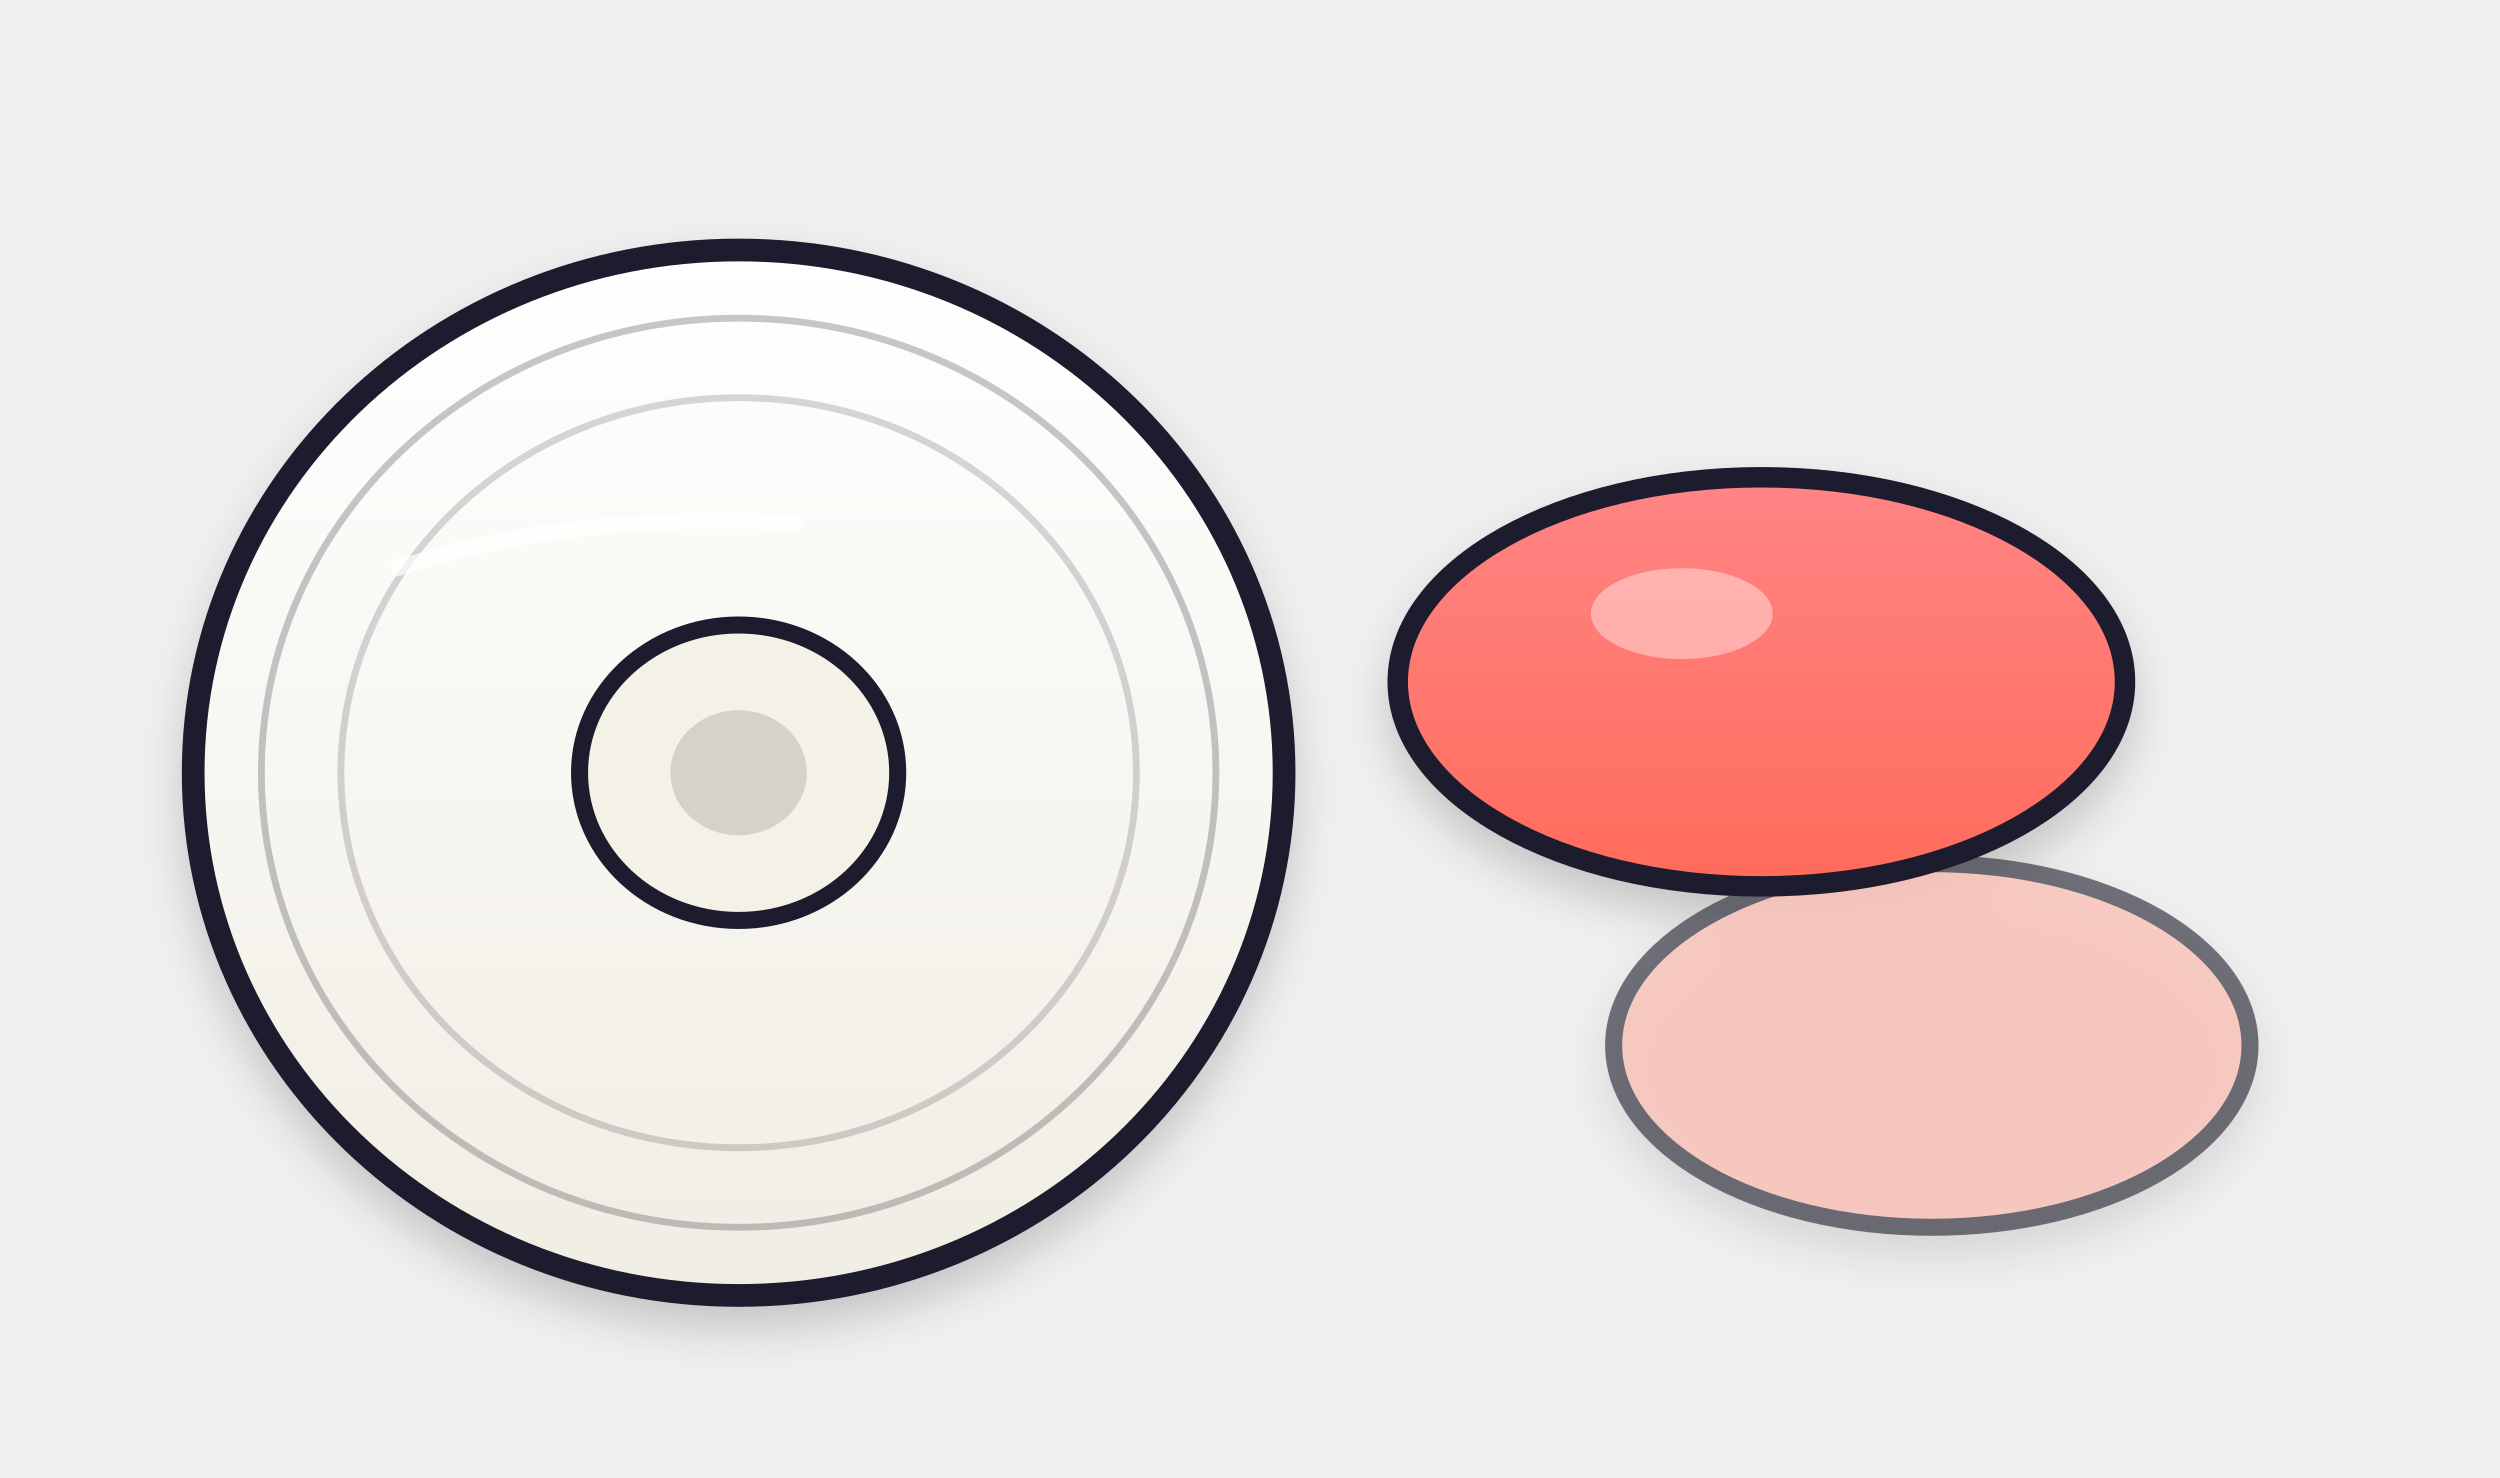
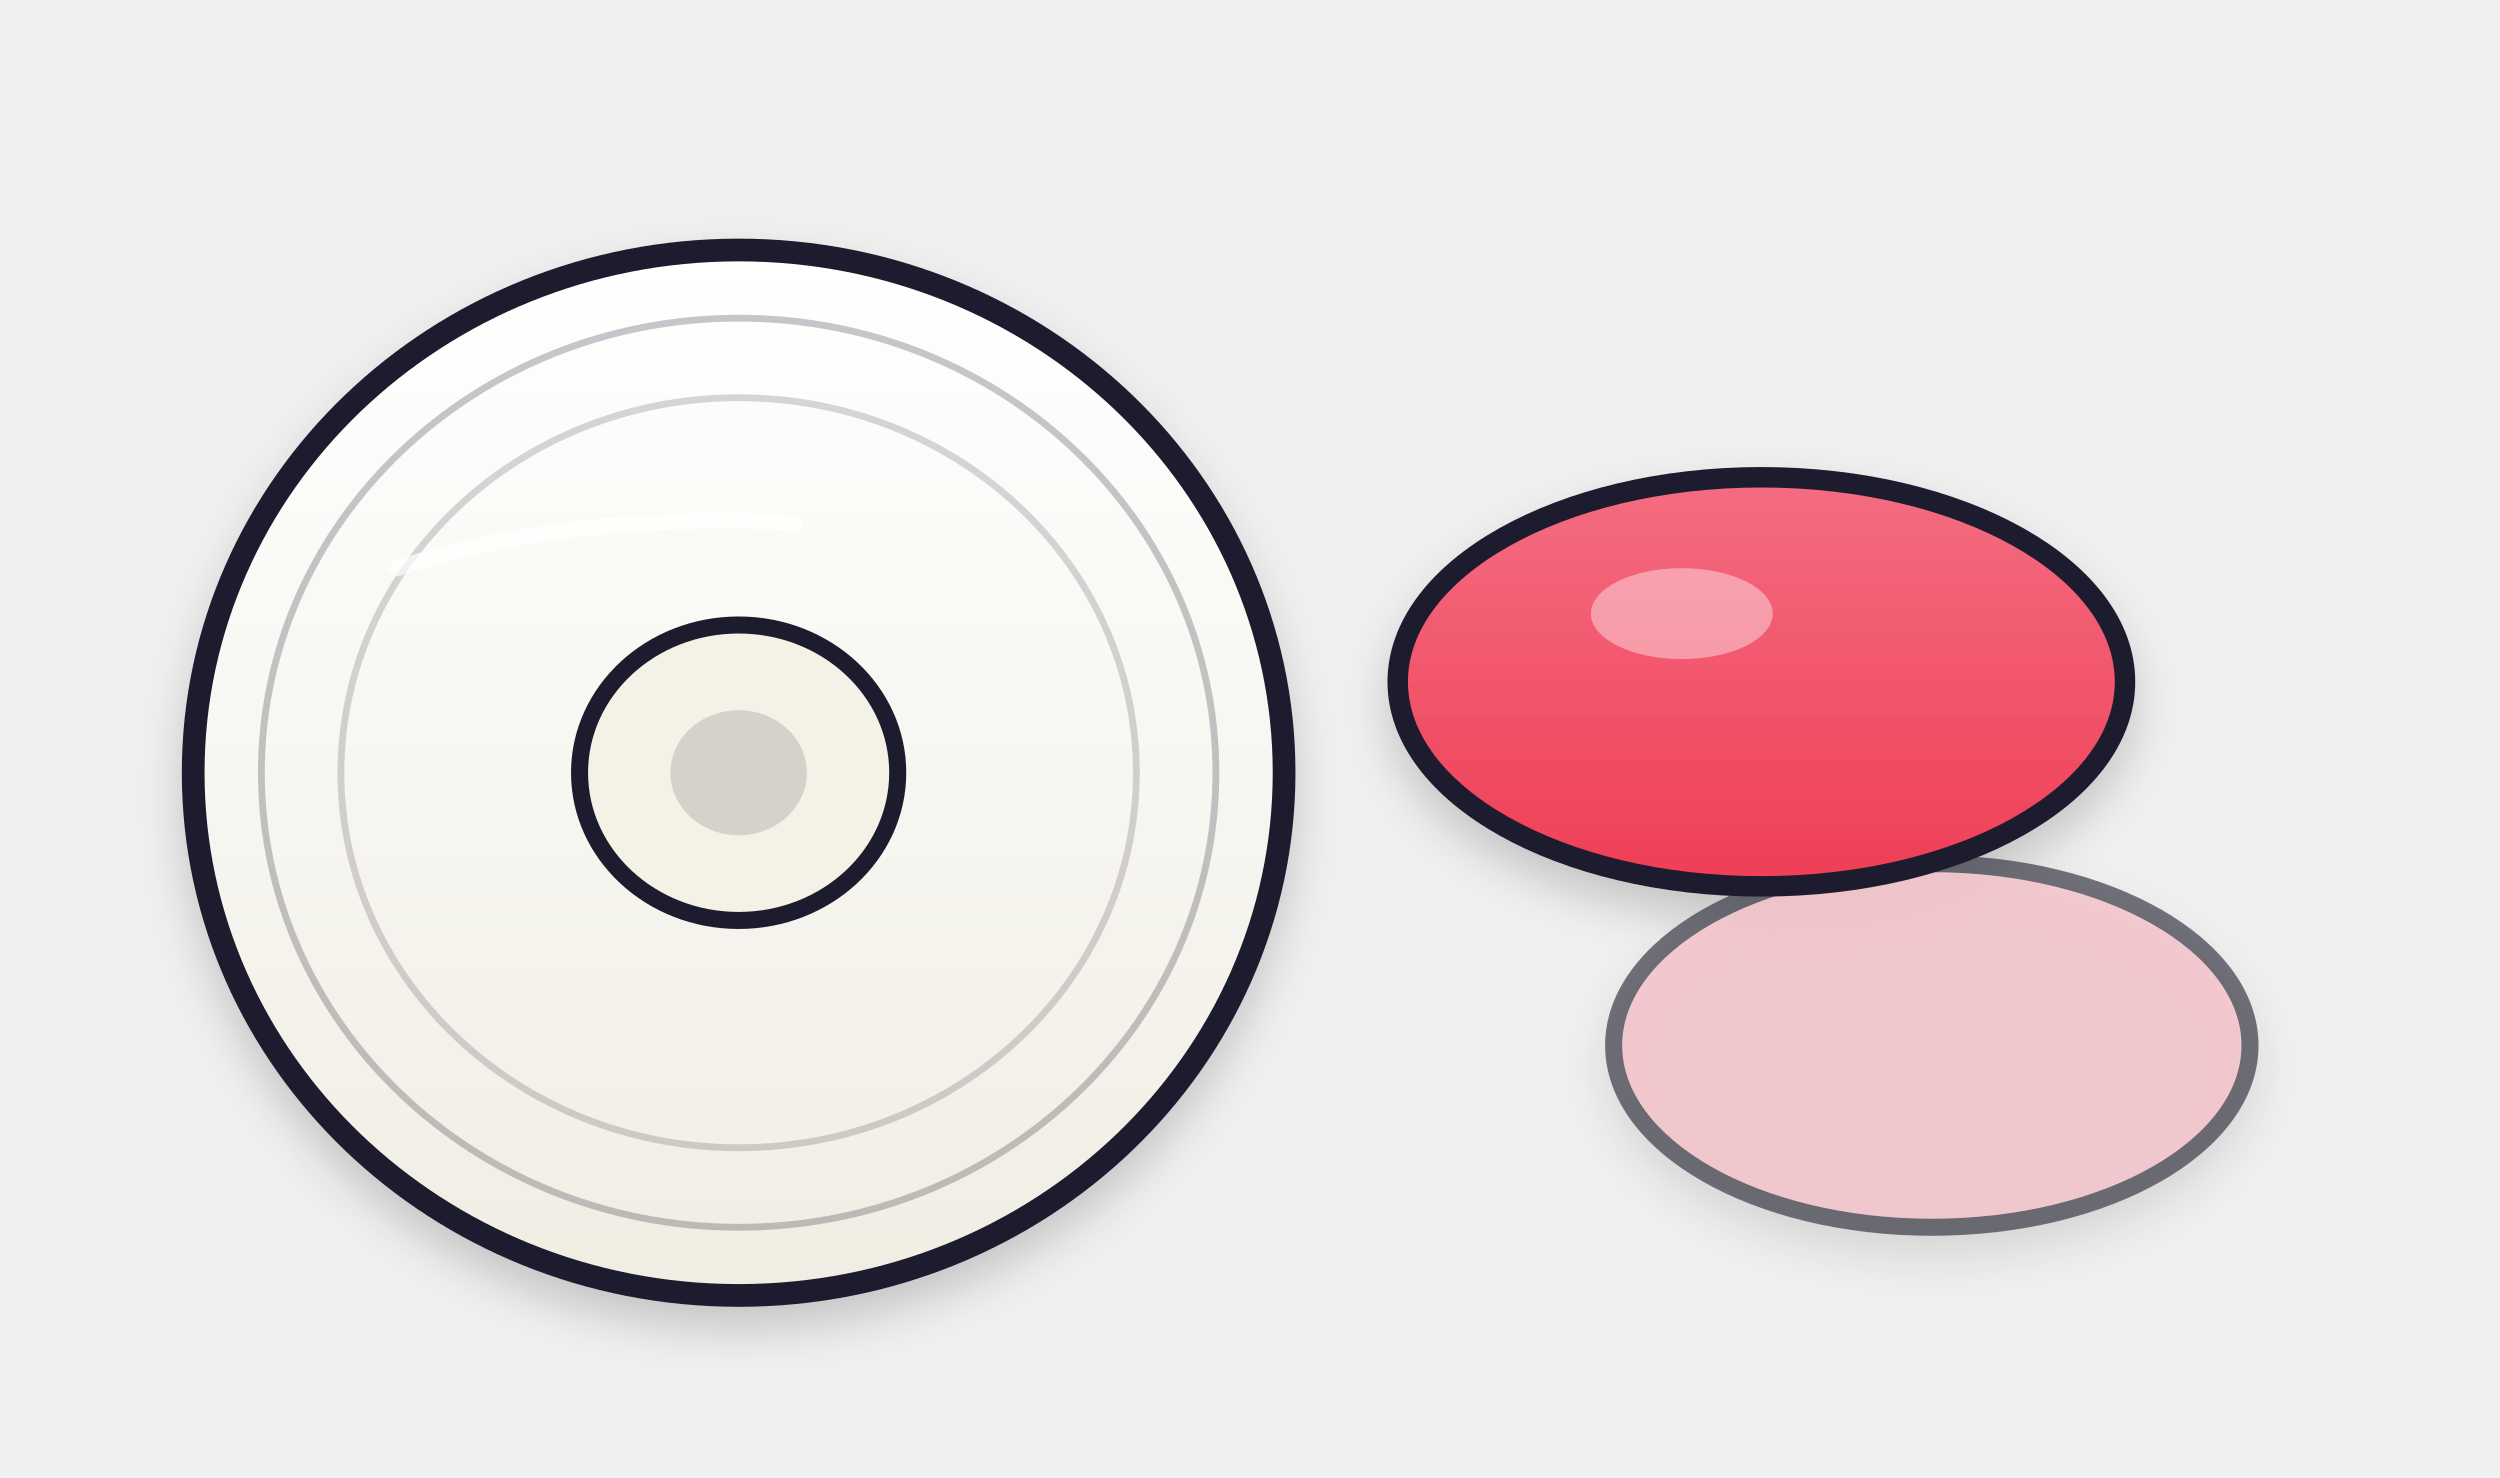
<svg xmlns="http://www.w3.org/2000/svg" width="220" height="130" viewBox="0 0 220 130" fill="none" stroke-linecap="round" stroke-linejoin="round">
  <defs>
    <linearGradient id="rulo-o-body" x1="0" y1="0" x2="0" y2="1">
      <stop offset="0%" stop-color="#FFFFFF" />
      <stop offset="100%" stop-color="#F0EDE3" />
    </linearGradient>
    <linearGradient id="rulo-o-sticker" x1="0" y1="0" x2="0" y2="1">
-       <stop offset="0%" stop-color="#FF8585" />
-       <stop offset="100%" stop-color="#FF6B5B" />
+       <stop offset="0%" stop-color="#f46d82" />
+       <stop offset="100%" stop-color="#ef3e56" />
    </linearGradient>
    <filter id="rulo-o-shadow" x="-20%" y="-20%" width="140%" height="140%">
      <feGaussianBlur in="SourceAlpha" stdDeviation="2" />
      <feOffset dx="0" dy="2" />
      <feComponentTransfer>
        <feFuncA type="linear" slope="0.18" />
      </feComponentTransfer>
      <feMerge>
        <feMergeNode />
        <feMergeNode in="SourceGraphic" />
      </feMerge>
    </filter>
  </defs>
  <g filter="url(#rulo-o-shadow)">
    <ellipse cx="65" cy="68" rx="48" ry="46" fill="url(#rulo-o-body)" stroke="#1F1B2D" stroke-width="2" />
    <ellipse cx="65" cy="68" rx="42" ry="40" fill="none" stroke="#1F1B2D" stroke-width="0.6" opacity="0.25" />
    <ellipse cx="65" cy="68" rx="35" ry="33" fill="none" stroke="#1F1B2D" stroke-width="0.6" opacity="0.18" />
    <ellipse cx="65" cy="68" rx="14" ry="13" fill="#F4F1E6" stroke="#1F1B2D" stroke-width="1.5" />
    <ellipse cx="65" cy="68" rx="6" ry="5.5" fill="#1F1B2D" opacity="0.15" />
    <path d="M 35 50 Q 50 45 70 46" fill="none" stroke="#FFFFFF" stroke-width="1.4" opacity="0.7" />
  </g>
  <g filter="url(#rulo-o-shadow)">
-     <ellipse cx="170" cy="92" rx="28" ry="16" fill="#FFB5A8" stroke="#1F1B2D" stroke-width="1.5" opacity="0.6" />
+     <ellipse cx="170" cy="92" rx="28" ry="16" fill="#f8b4be" stroke="#1F1B2D" stroke-width="1.5" opacity="0.6" />
    <ellipse cx="155" cy="60" rx="32" ry="18" fill="url(#rulo-o-sticker)" stroke="#1F1B2D" stroke-width="1.8" />
    <ellipse cx="148" cy="54" rx="8" ry="4" fill="#FFFFFF" opacity="0.4" />
  </g>
</svg>
